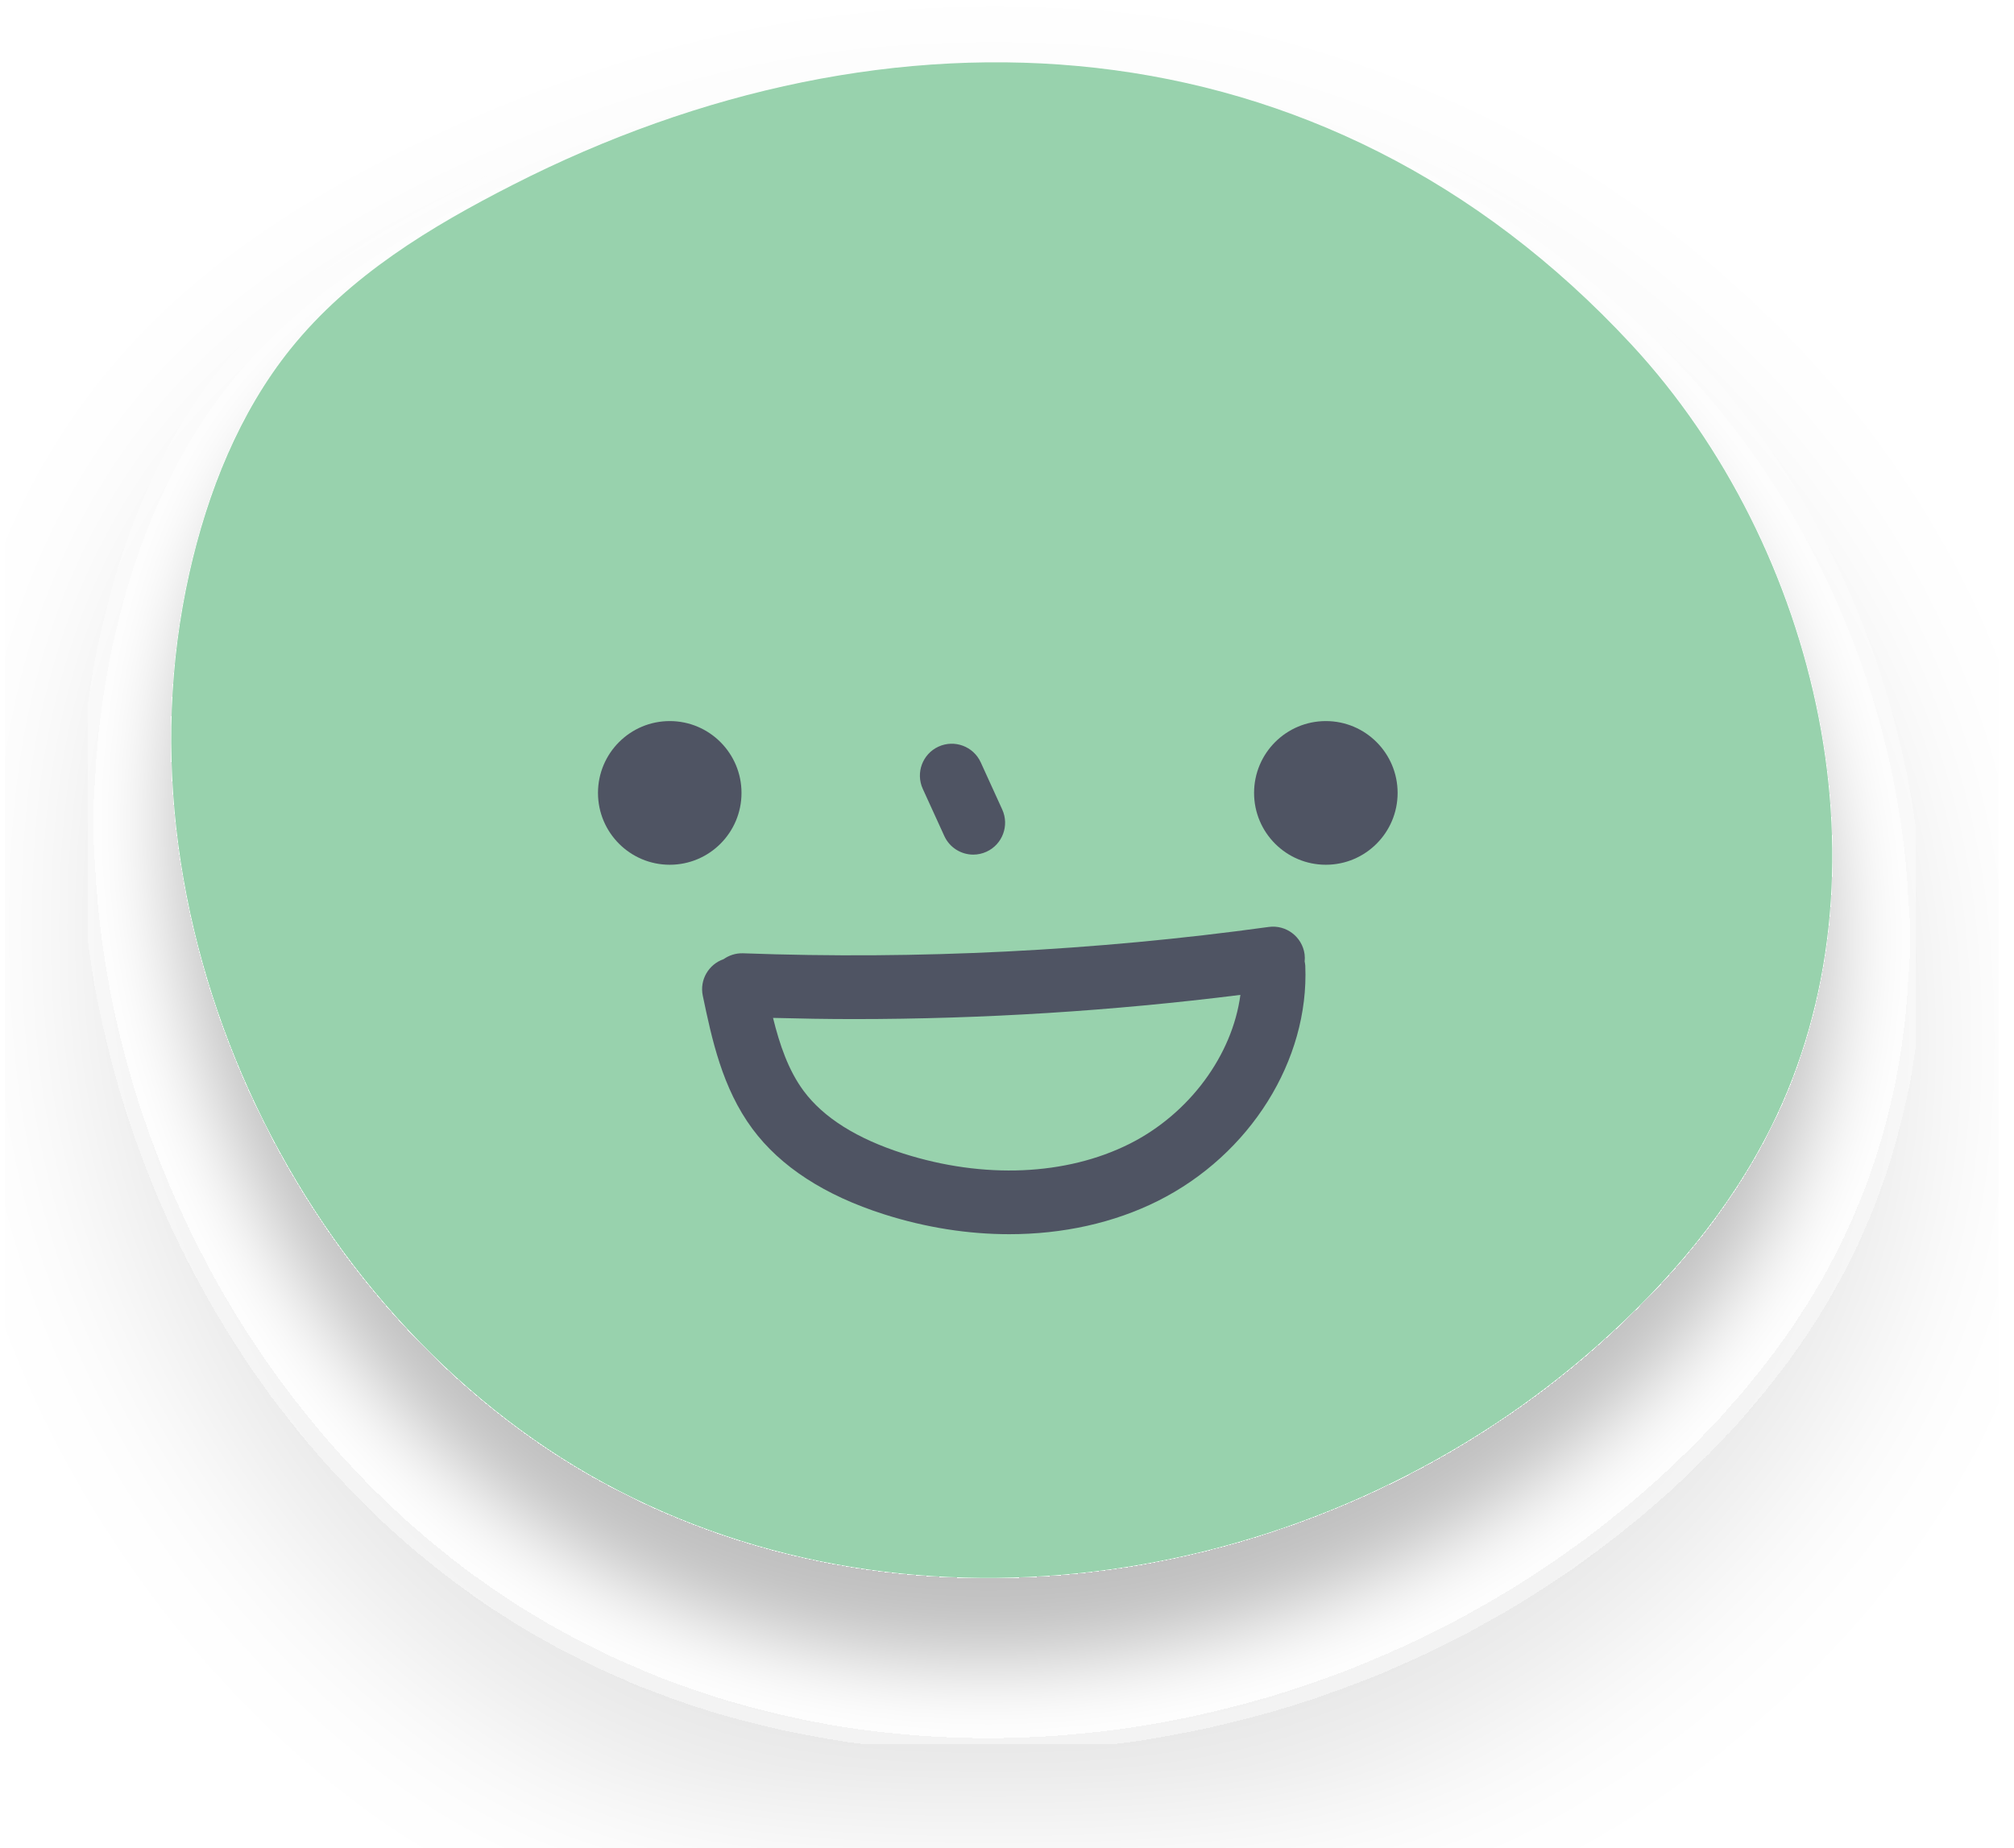
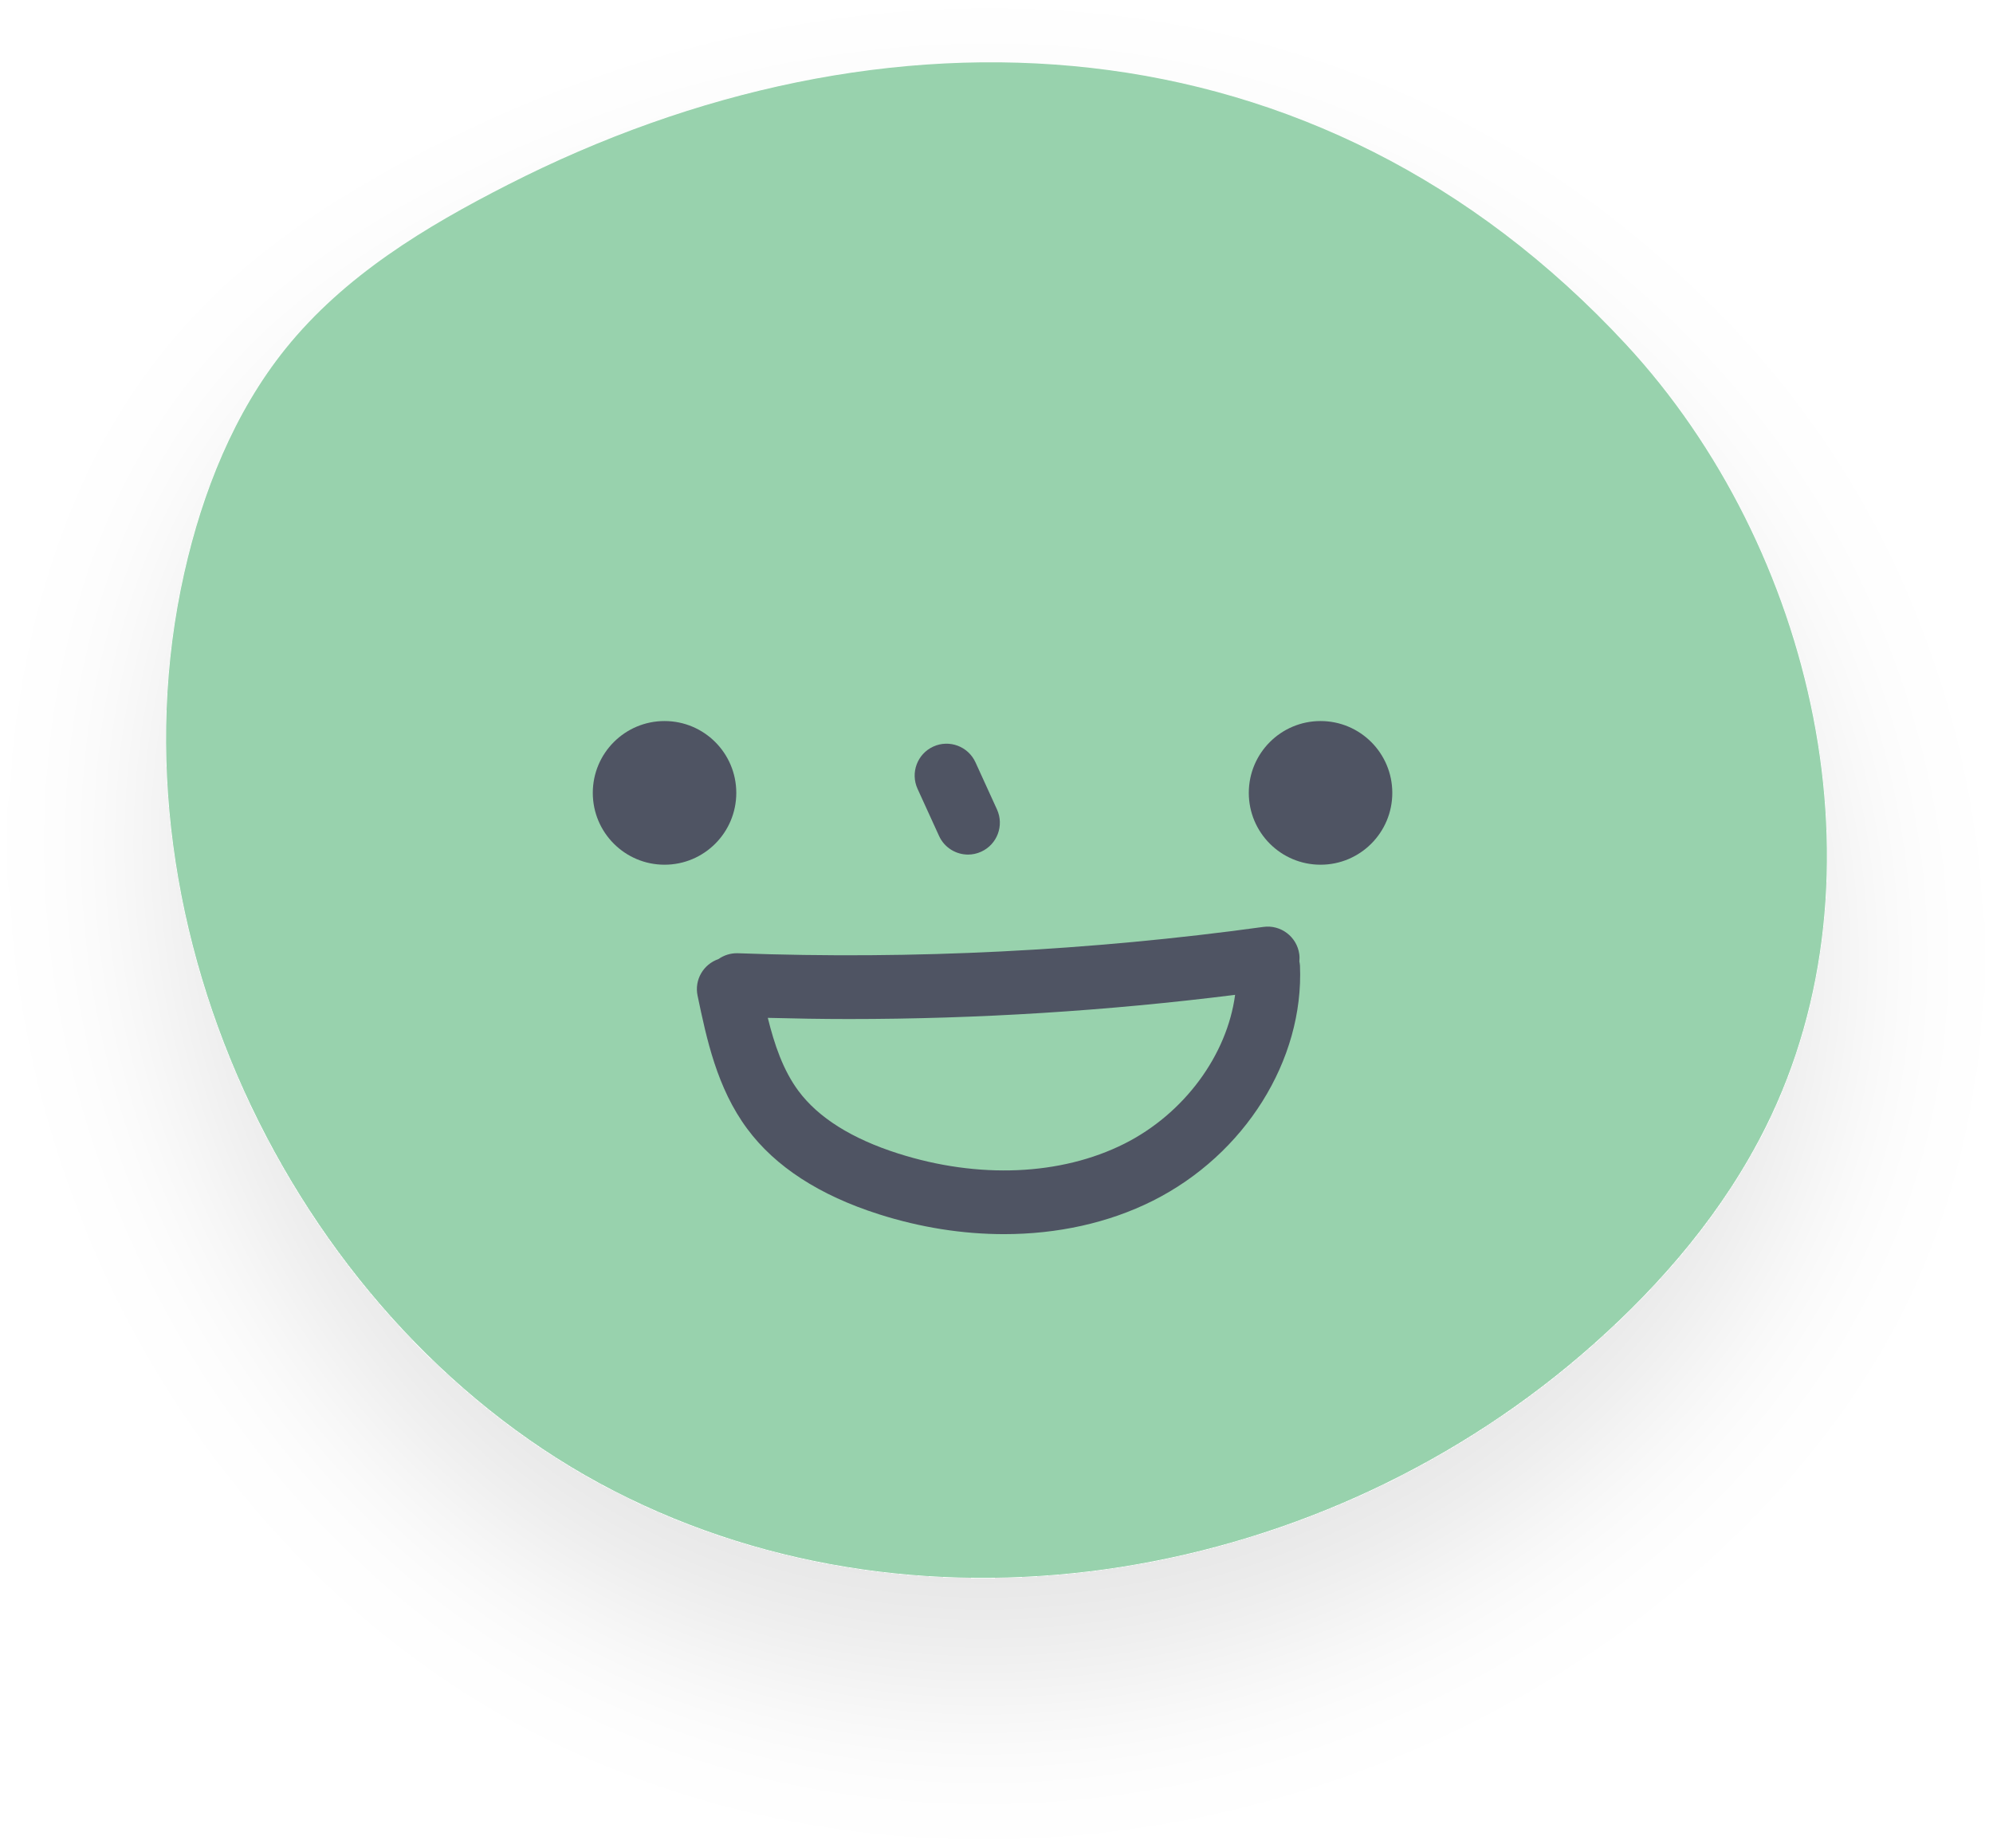
- <svg xmlns="http://www.w3.org/2000/svg" width="97" height="89" viewBox="0 0 97 89" fill="none">
-   <g filter="url(#filter0_d_2_19965)">
-     <g filter="url(#filter1_d_2_19965)">
-       <path d="M24.699 8.902C20.752 10.915 16.837 13.269 13.997 16.8C11.532 19.865 10.005 23.678 9.123 27.593C5.229 44.882 14.711 64.05 29.823 71.811C44.935 79.571 64.149 76.172 77.009 64.738C80.324 61.791 83.286 58.327 85.305 54.274C91.329 42.177 87.621 26.35 78.57 16.589C63.679 0.527 42.741 -0.298 24.699 8.902Z" fill="#98D2AD" />
-       <path d="M32.257 41.65C34.166 41.65 35.713 40.101 35.713 38.19C35.713 36.279 34.166 34.73 32.257 34.73C30.349 34.73 28.801 36.279 28.801 38.19C28.801 40.101 30.349 41.65 32.257 41.65Z" fill="#4F5463" />
-       <path d="M63.857 41.65C65.765 41.65 67.313 40.101 67.313 38.19C67.313 36.279 65.765 34.73 63.857 34.73C61.948 34.73 60.4 36.279 60.4 38.19C60.4 40.101 61.948 41.65 63.857 41.65Z" fill="#4F5463" />
-       <path d="M62.836 46.309C62.847 46.194 62.848 46.077 62.832 45.957C62.716 45.117 61.941 44.53 61.103 44.646C52.739 45.798 44.22 46.225 35.782 45.914C35.434 45.904 35.114 46.013 34.85 46.197C34.131 46.446 33.688 47.191 33.848 47.956C34.285 50.039 34.78 52.401 36.242 54.373C37.59 56.191 39.722 57.575 42.577 58.485C44.586 59.126 46.63 59.444 48.607 59.444C51.181 59.444 53.643 58.905 55.77 57.84C60.209 55.616 63.06 51.064 62.866 46.514C62.863 46.443 62.848 46.377 62.836 46.309ZM54.397 55.094C51.344 56.622 47.376 56.793 43.508 55.559C41.278 54.848 39.662 53.833 38.705 52.542C37.967 51.547 37.55 50.312 37.231 49.026C38.529 49.06 39.828 49.083 41.129 49.083C47.346 49.083 53.58 48.69 59.741 47.918C59.355 50.813 57.295 53.641 54.397 55.094Z" fill="#4F5463" />
-       <path d="M45.202 35.96C44.431 36.312 44.092 37.223 44.444 37.995L45.48 40.264C45.738 40.828 46.294 41.162 46.876 41.162C47.089 41.162 47.306 41.117 47.513 41.022C48.283 40.67 48.622 39.759 48.27 38.988L47.235 36.718C46.883 35.947 45.972 35.608 45.202 35.96Z" fill="#4F5463" />
-     </g>
+ <svg xmlns="http://www.w3.org/2000/svg" width="96" height="89" viewBox="0 0 96 89" fill="none">
+   <g filter="url(#filter0_d_2_19966)">
+     <path d="M24.452 8.902C20.504 10.915 16.59 13.269 13.75 16.8C11.285 19.865 9.757 23.678 8.876 27.593C4.982 44.882 14.464 64.05 29.576 71.811C44.688 79.571 63.901 76.172 76.762 64.738C80.077 61.791 83.039 58.327 85.057 54.274C91.082 42.177 87.373 26.35 78.323 16.589C63.432 0.527 42.494 -0.298 24.452 8.902Z" fill="#98D2AD" />
+     <path d="M32.01 41.65C33.919 41.65 35.466 40.101 35.466 38.19C35.466 36.279 33.919 34.73 32.01 34.73C30.101 34.73 28.554 36.279 28.554 38.19C28.554 40.101 30.101 41.65 32.01 41.65Z" fill="#4F5463" />
+     <path d="M63.609 41.65C65.518 41.65 67.065 40.101 67.065 38.19C67.065 36.279 65.518 34.73 63.609 34.73C61.7 34.73 60.153 36.279 60.153 38.19C60.153 40.101 61.7 41.65 63.609 41.65Z" fill="#4F5463" />
+     <path d="M62.589 46.309C62.599 46.194 62.601 46.077 62.584 45.957C62.468 45.117 61.693 44.53 60.855 44.646C52.491 45.798 43.972 46.225 35.534 45.914C35.187 45.904 34.866 46.013 34.603 46.197C33.883 46.446 33.44 47.191 33.601 47.956C34.037 50.039 34.532 52.401 35.995 54.373C37.343 56.191 39.474 57.575 42.33 58.485C44.339 59.126 46.382 59.444 48.36 59.444C50.933 59.444 53.395 58.905 55.522 57.84C59.961 55.616 62.813 51.064 62.618 46.514C62.615 46.443 62.601 46.377 62.589 46.309ZM54.149 55.094C51.097 56.622 47.129 56.792 43.261 55.559C41.031 54.848 39.415 53.833 38.458 52.542C37.72 51.547 37.302 50.312 36.984 49.026C38.282 49.06 39.581 49.083 40.881 49.083C47.099 49.083 53.332 48.69 59.493 47.918C59.108 50.813 57.048 53.641 54.149 55.094Z" fill="#4F5463" />
+     <path d="M44.955 35.96C44.184 36.312 43.845 37.223 44.197 37.995L45.233 40.264C45.49 40.828 46.047 41.162 46.629 41.162C46.842 41.162 47.059 41.117 47.265 41.022C48.036 40.67 48.375 39.759 48.023 38.988L46.987 36.718C46.635 35.947 45.724 35.608 44.955 35.96Z" fill="#4F5463" />
  </g>
  <defs>
-     <filter id="filter0_d_2_19965" x="0.247" y="0" width="96" height="89" filterUnits="userSpaceOnUse" color-interpolation-filters="sRGB">
+     <filter id="filter0_d_2_19966" x="0" y="0" width="96" height="89" filterUnits="userSpaceOnUse" color-interpolation-filters="sRGB">
      <feFlood flood-opacity="0" result="BackgroundImageFix" />
      <feColorMatrix in="SourceAlpha" type="matrix" values="0 0 0 0 0 0 0 0 0 0 0 0 0 0 0 0 0 0 127 0" result="hardAlpha" />
      <feOffset dy="5" />
      <feGaussianBlur stdDeviation="4" />
      <feComposite in2="hardAlpha" operator="out" />
      <feColorMatrix type="matrix" values="0 0 0 0 0 0 0 0 0 0 0 0 0 0 0 0 0 0 0.1 0" />
-       <feBlend mode="normal" in2="BackgroundImageFix" result="effect1_dropShadow_2_19965" />
-       <feBlend mode="normal" in="SourceGraphic" in2="effect1_dropShadow_2_19965" result="shape" />
-     </filter>
-     <filter id="filter1_d_2_19965" x="4.247" y="3" width="88" height="81" filterUnits="userSpaceOnUse" color-interpolation-filters="sRGB">
-       <feFlood flood-opacity="0" result="BackgroundImageFix" />
-       <feColorMatrix in="SourceAlpha" type="matrix" values="0 0 0 0 0 0 0 0 0 0 0 0 0 0 0 0 0 0 127 0" result="hardAlpha" />
-       <feOffset dy="4" />
-       <feGaussianBlur stdDeviation="2" />
-       <feComposite in2="hardAlpha" operator="out" />
-       <feColorMatrix type="matrix" values="0 0 0 0 0 0 0 0 0 0 0 0 0 0 0 0 0 0 0.25 0" />
-       <feBlend mode="normal" in2="BackgroundImageFix" result="effect1_dropShadow_2_19965" />
-       <feBlend mode="normal" in="SourceGraphic" in2="effect1_dropShadow_2_19965" result="shape" />
+       <feBlend mode="normal" in2="BackgroundImageFix" result="effect1_dropShadow_2_19966" />
+       <feBlend mode="normal" in="SourceGraphic" in2="effect1_dropShadow_2_19966" result="shape" />
    </filter>
  </defs>
</svg>
